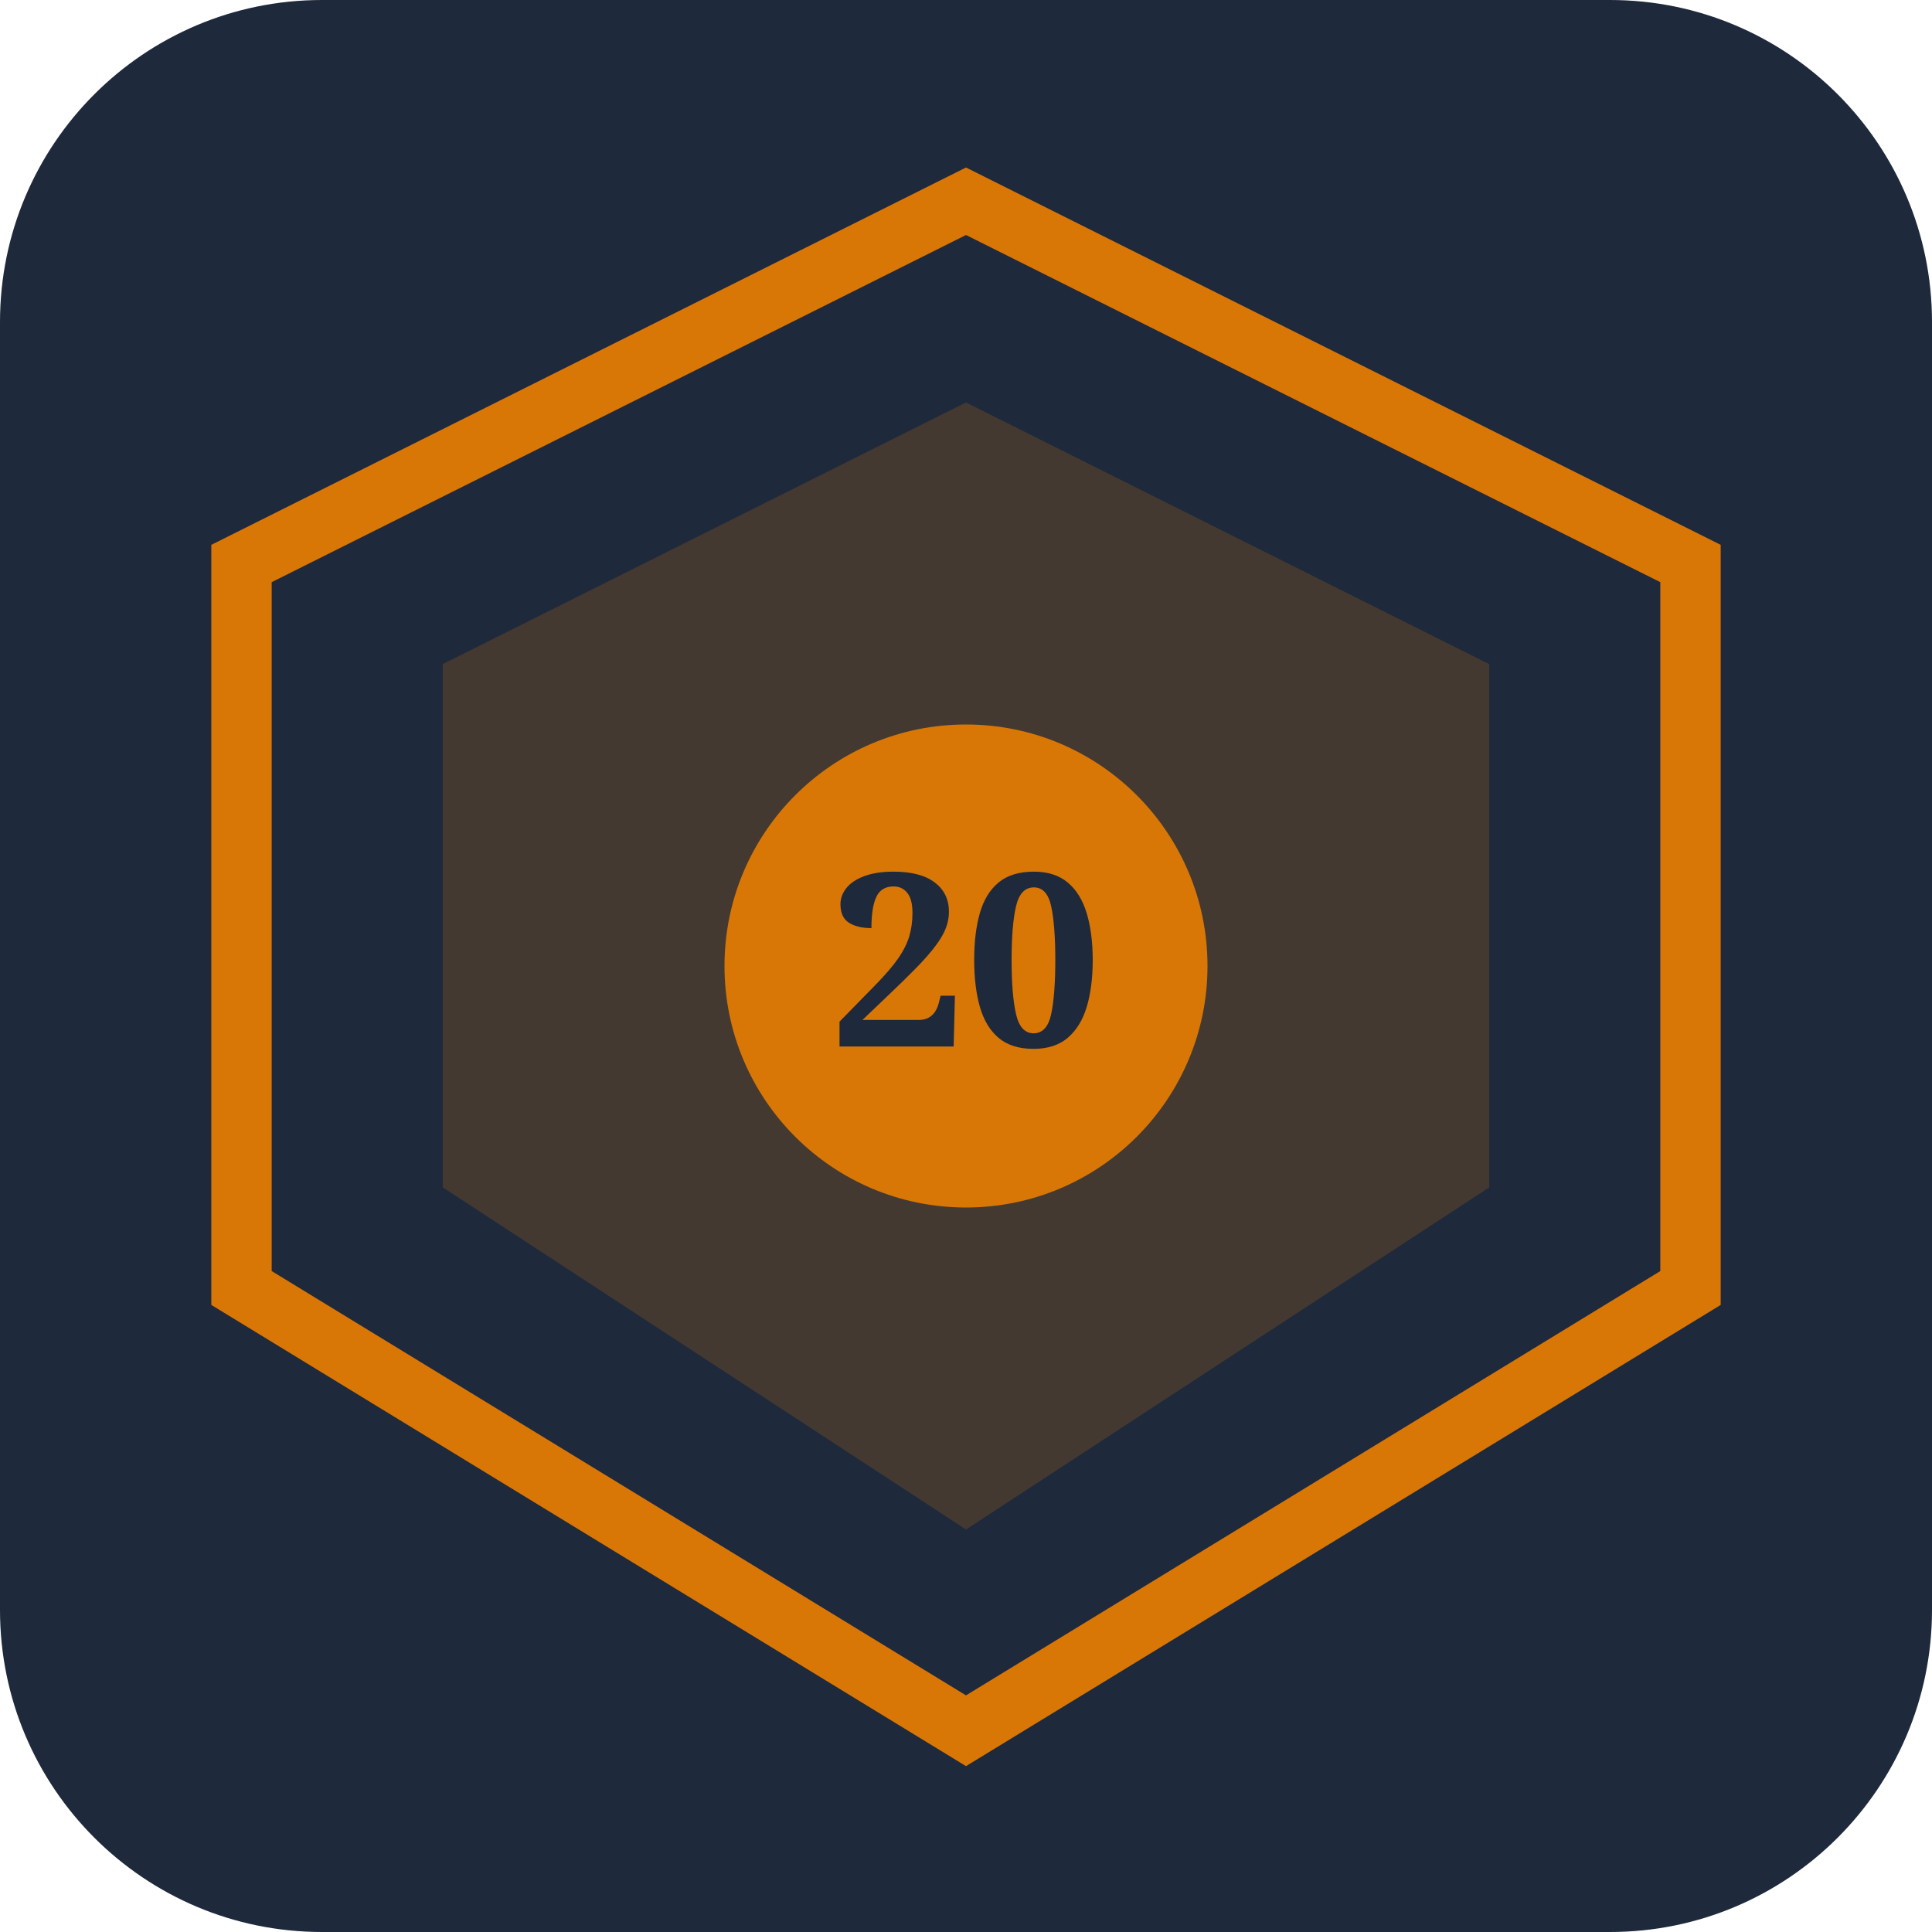
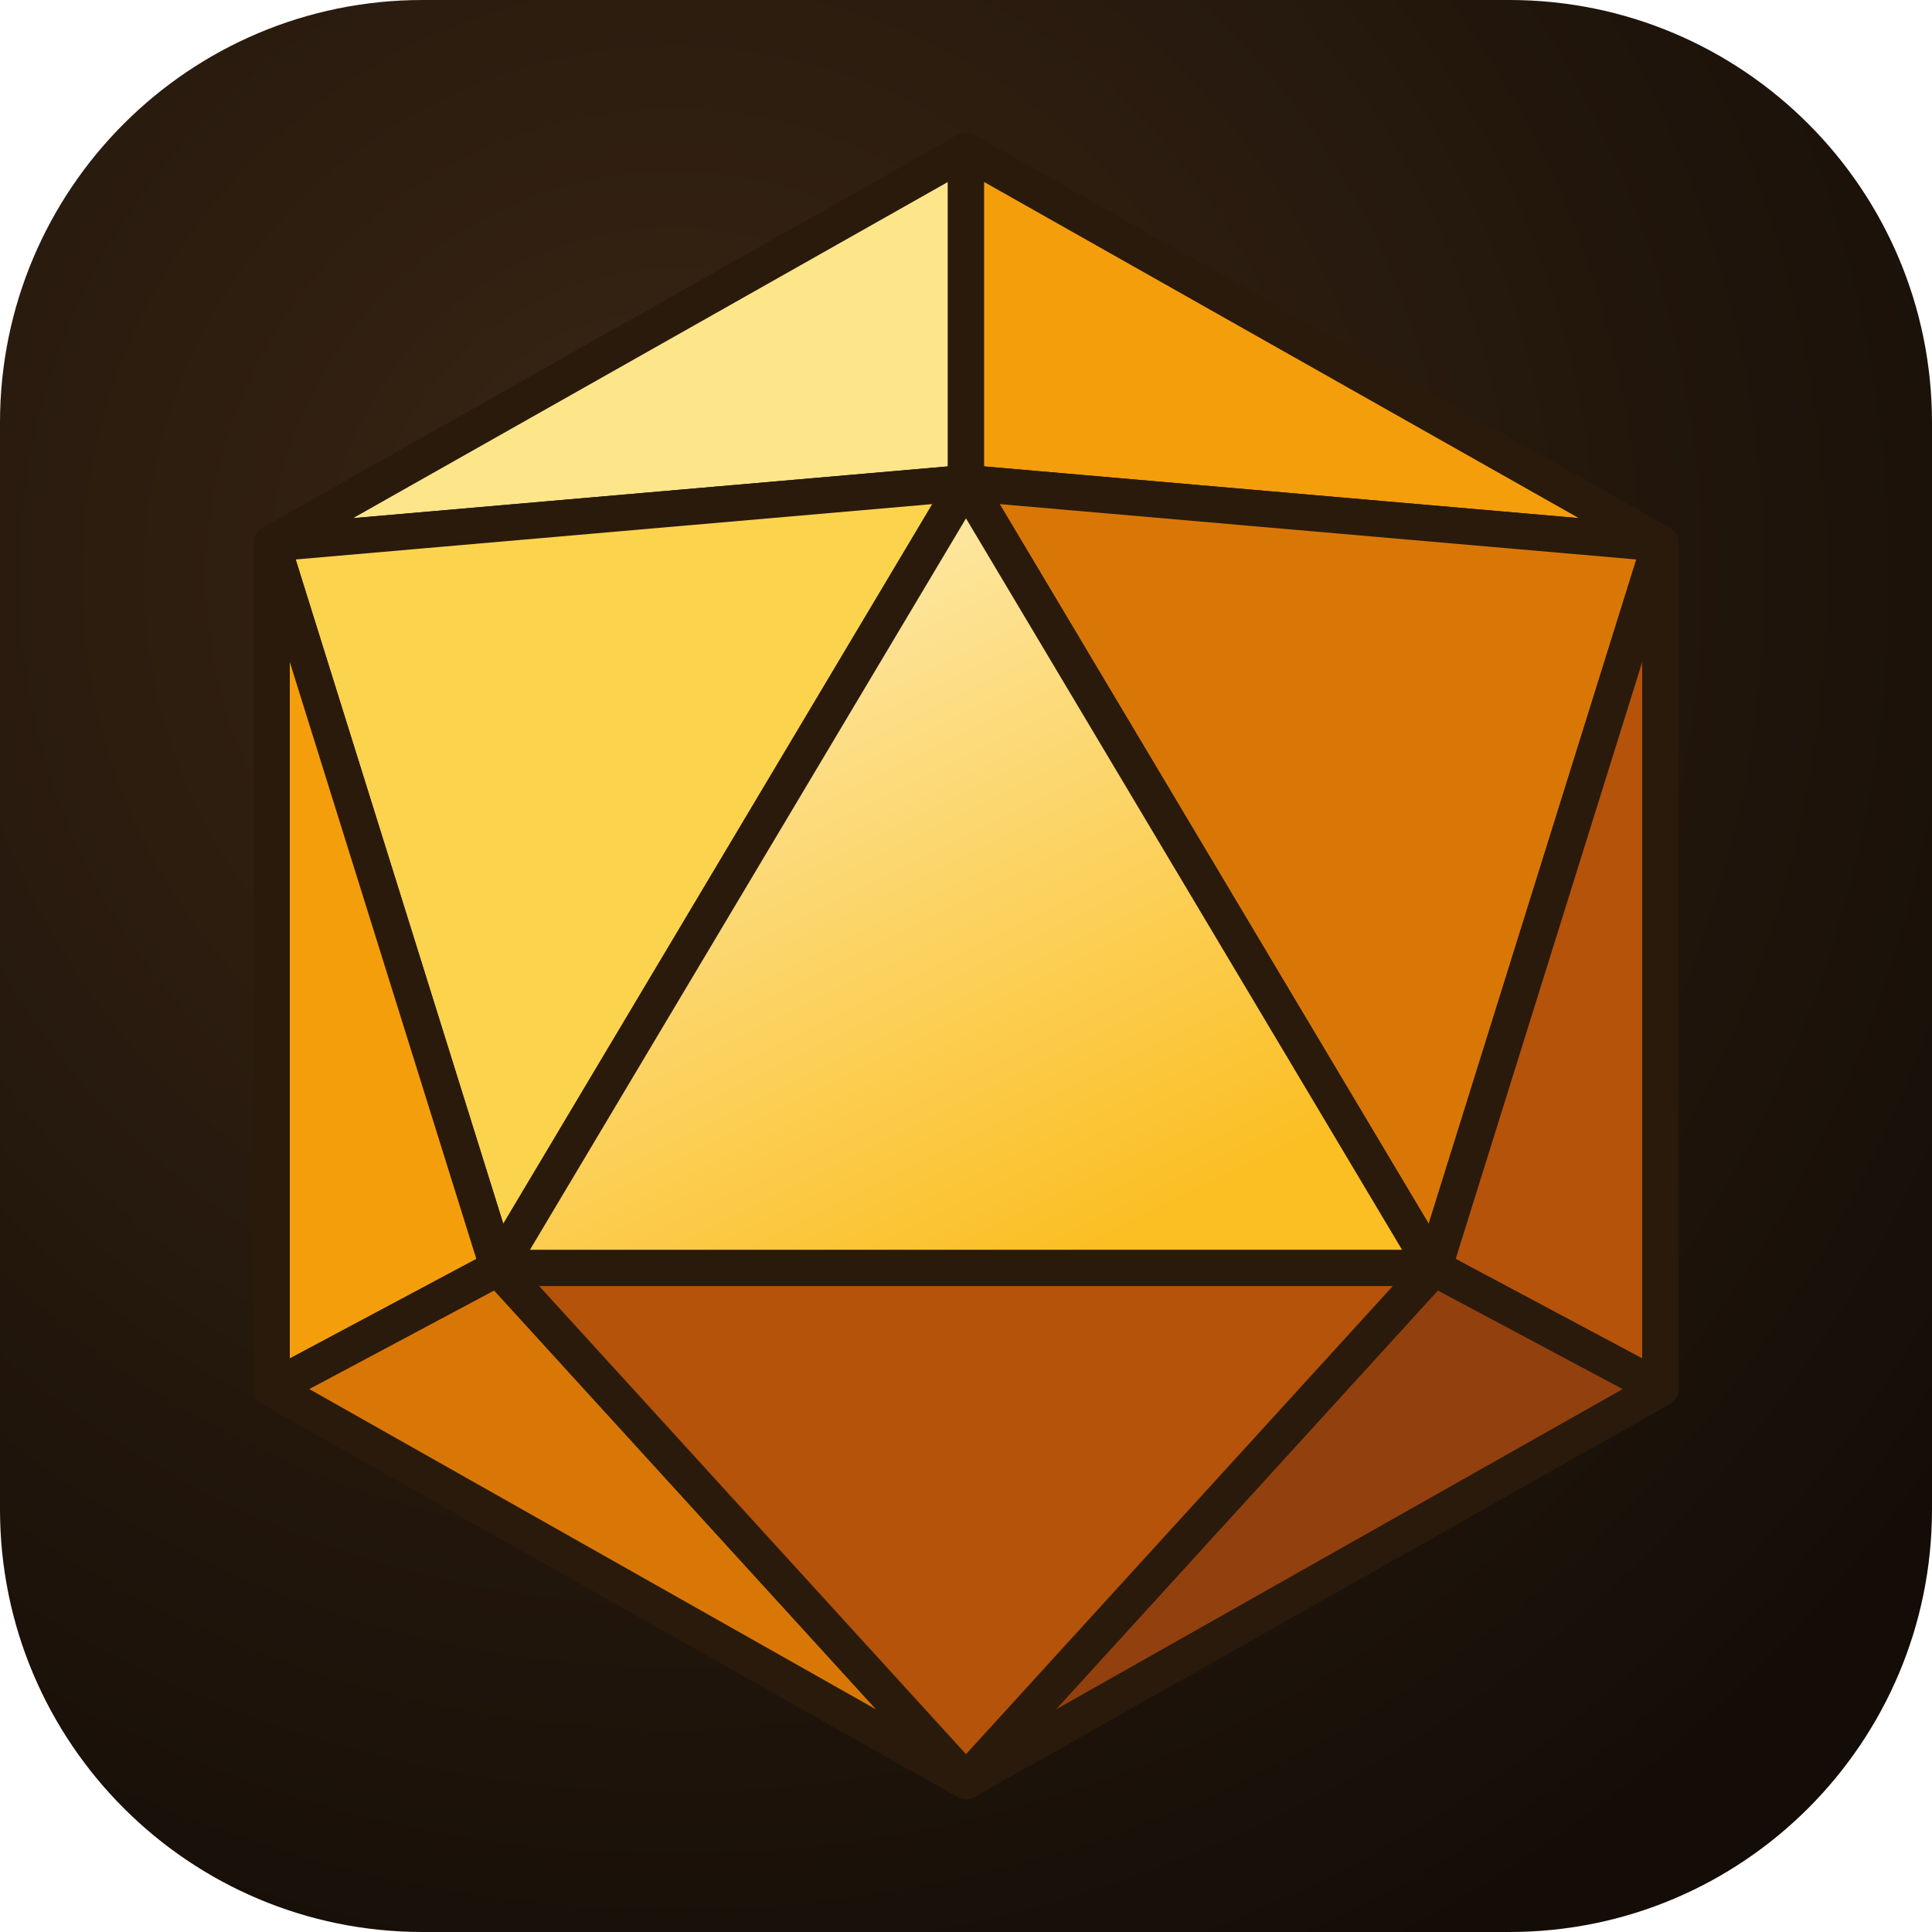
- <svg xmlns="http://www.w3.org/2000/svg" width="192" height="192" viewBox="0 0 192 192">
-   <rect width="192" height="192" rx="32" fill="#1e293b" />
-   <polygon points="96,20 168,56 168,128 96,172 24,128 24,56" fill="none" stroke="#d97706" stroke-width="6" />
-   <polygon points="96,40 148,66 148,118 96,152 44,118 44,66" fill="#d97706" opacity="0.2" />
-   <circle cx="96" cy="96" r="24" fill="#d97706" />
-   <text x="96" y="104" font-family="serif" font-size="24" font-weight="bold" fill="#1e293b" text-anchor="middle">20</text>
+ <svg xmlns="http://www.w3.org/2000/svg" viewBox="0 0 64 64">
+   <defs>
+     <radialGradient id="bg" cx="35%" cy="30%" r="80%">
+       <stop offset="0" stop-color="#3a2614" />
+       <stop offset="1" stop-color="#140d07" />
+     </radialGradient>
+     <linearGradient id="front" x1="0" y1="0" x2="0.6" y2="1">
+       <stop offset="0" stop-color="#fef3c7" />
+       <stop offset="1" stop-color="#fbbf24" />
+     </linearGradient>
+   </defs>
+   <rect width="64" height="64" rx="14" fill="url(#bg)" />
+   <g transform="translate(0.00,0.00) scale(1.0)" stroke="#2a1a0c" stroke-width="1.2" stroke-linejoin="round">
+     <polygon points="32.0,5.0 9.0,18.0 32.0,16.0" fill="#fde68a" />
+     <polygon points="32.0,5.0 55.0,18.0 32.0,16.0" fill="#f59e0b" />
+     <polygon points="9.0,18.0 16.5,42.0 32.0,16.0" fill="#fcd34d" />
+     <polygon points="55.0,18.0 47.5,42.0 32.0,16.0" fill="#d97706" />
+     <polygon points="9.0,18.0 9.0,46.0 16.5,42.0" fill="#f59e0b" />
+     <polygon points="55.0,18.0 55.0,46.0 47.5,42.0" fill="#b45309" />
+     <polygon points="9.0,46.0 32.0,59.0 16.5,42.0" fill="#d97706" />
+     <polygon points="55.0,46.0 32.0,59.0 47.5,42.0" fill="#92400e" />
+     <polygon points="16.5,42.0 47.5,42.0 32.0,59.0" fill="#b45309" />
+     <polygon points="32.0,16.0 47.5,42.0 16.5,42.0" fill="url(#front)" />
+   </g>
</svg>
